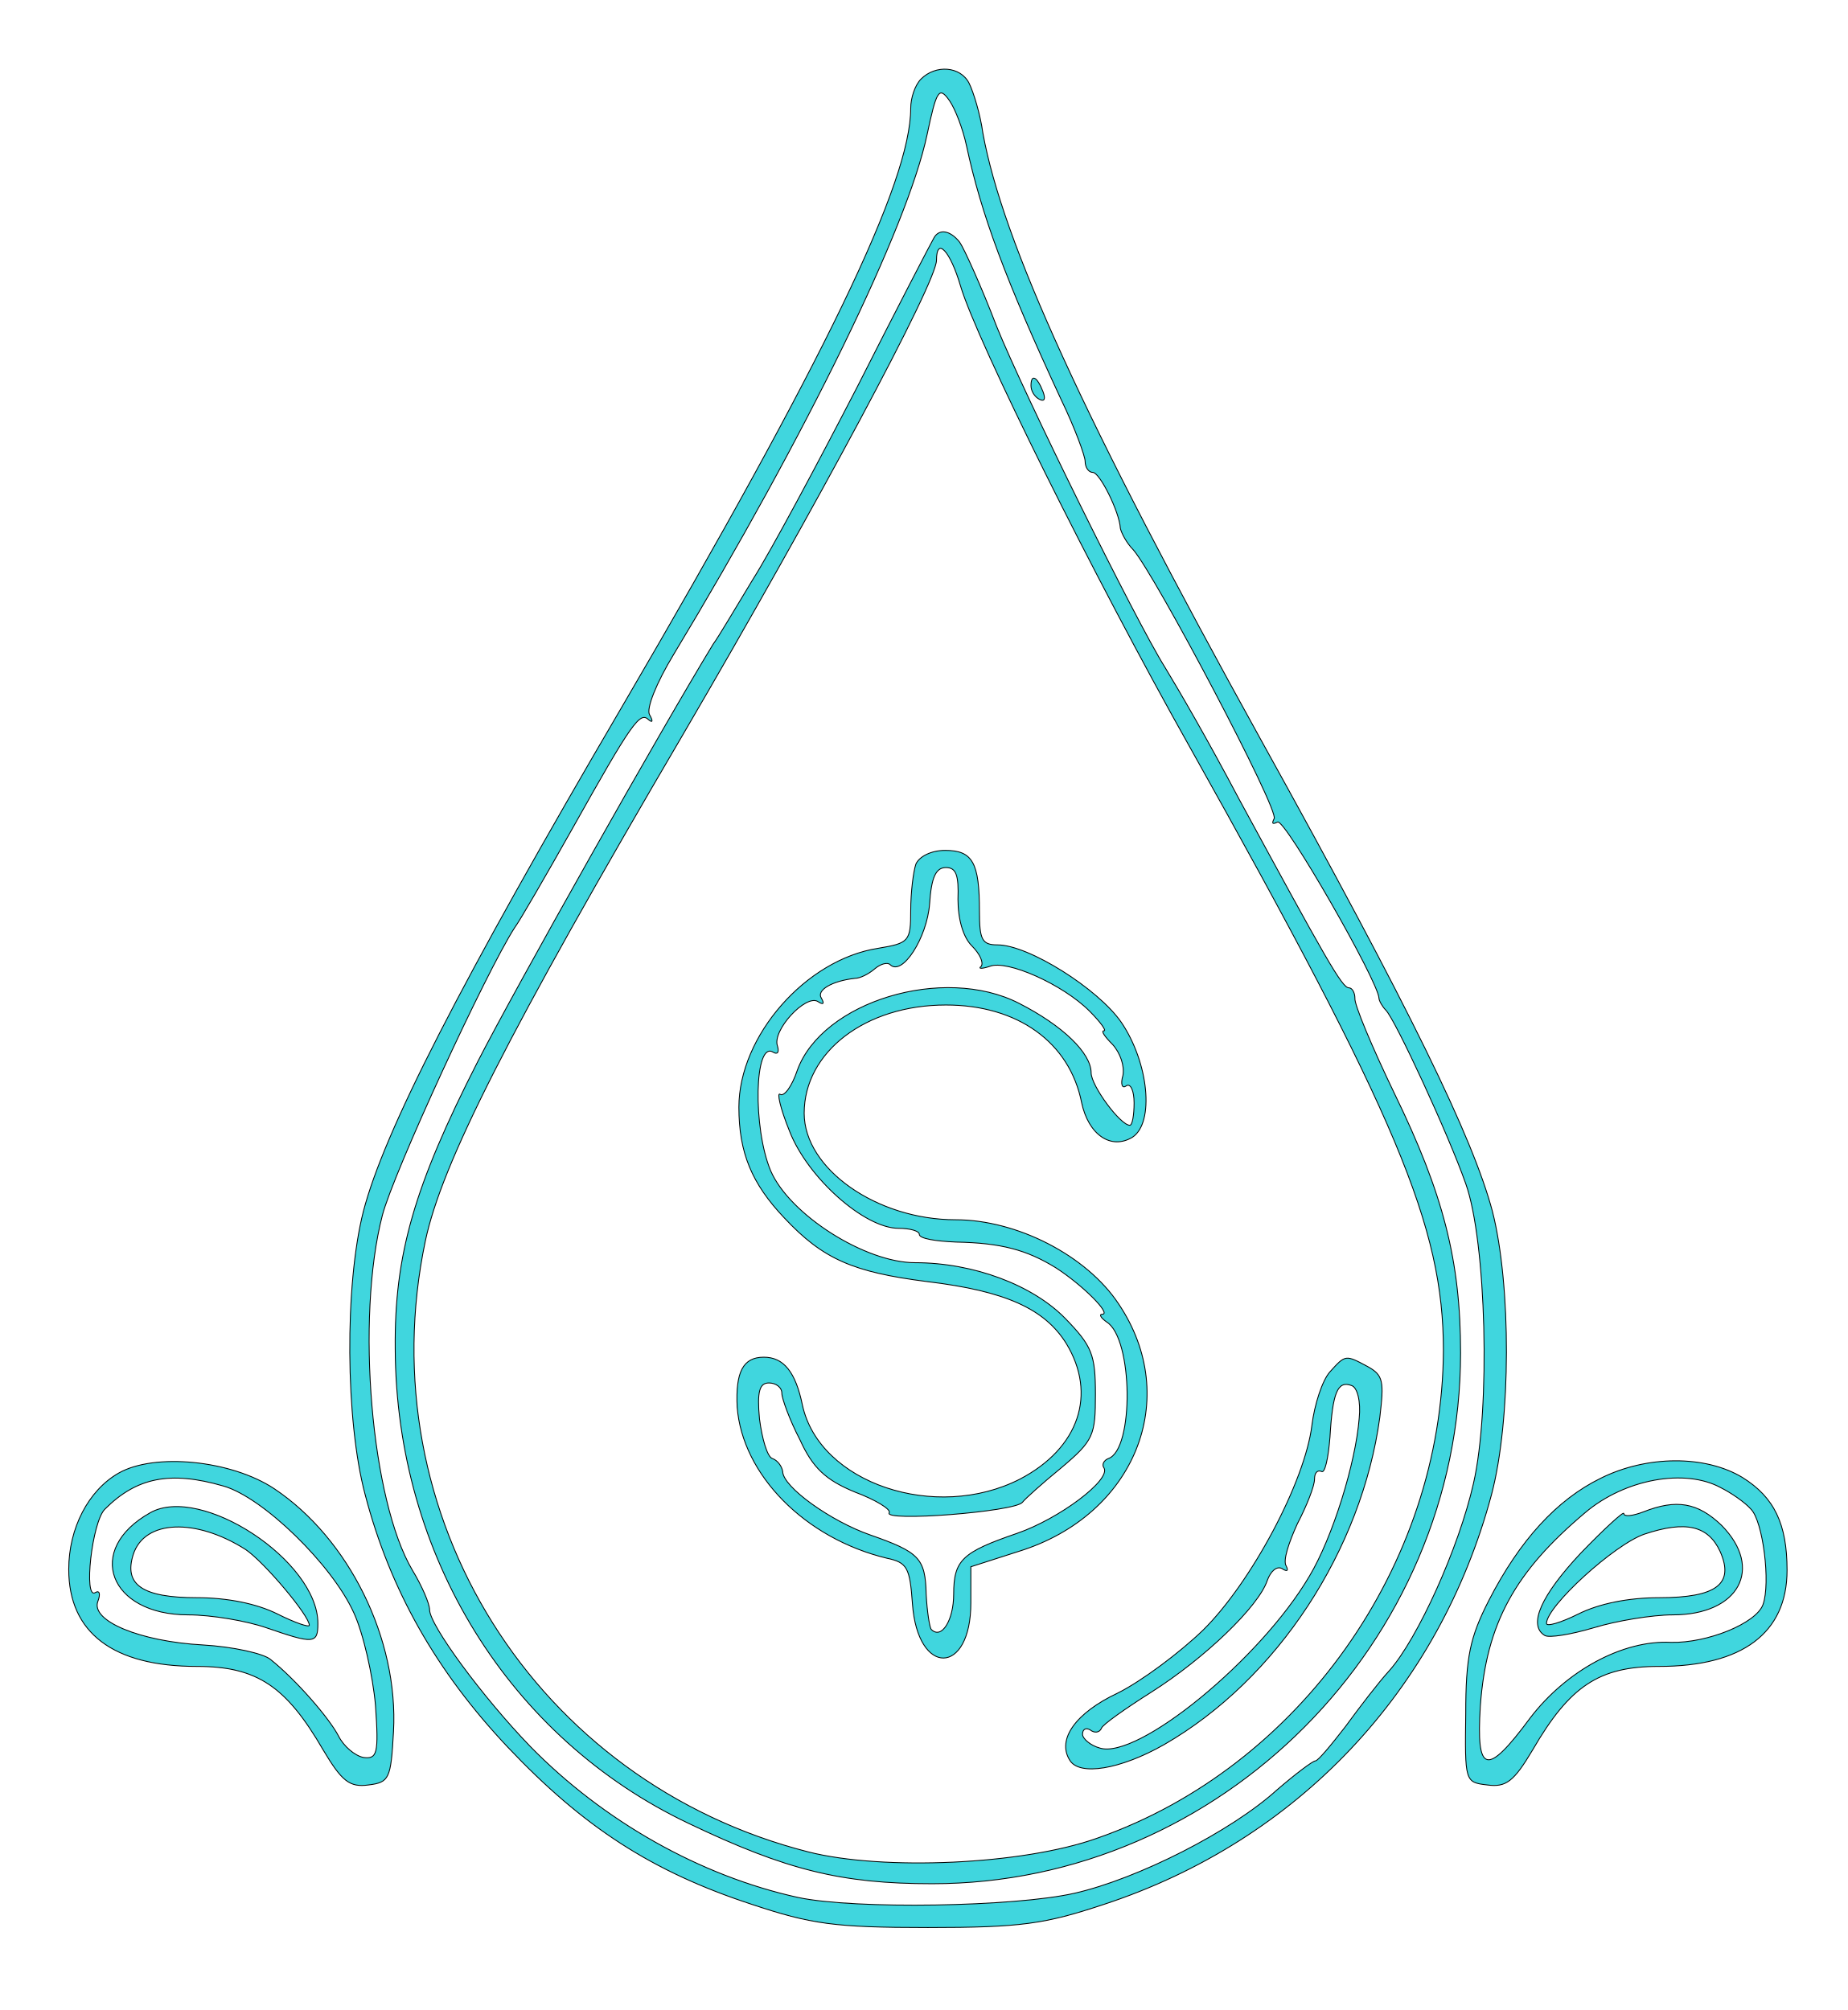
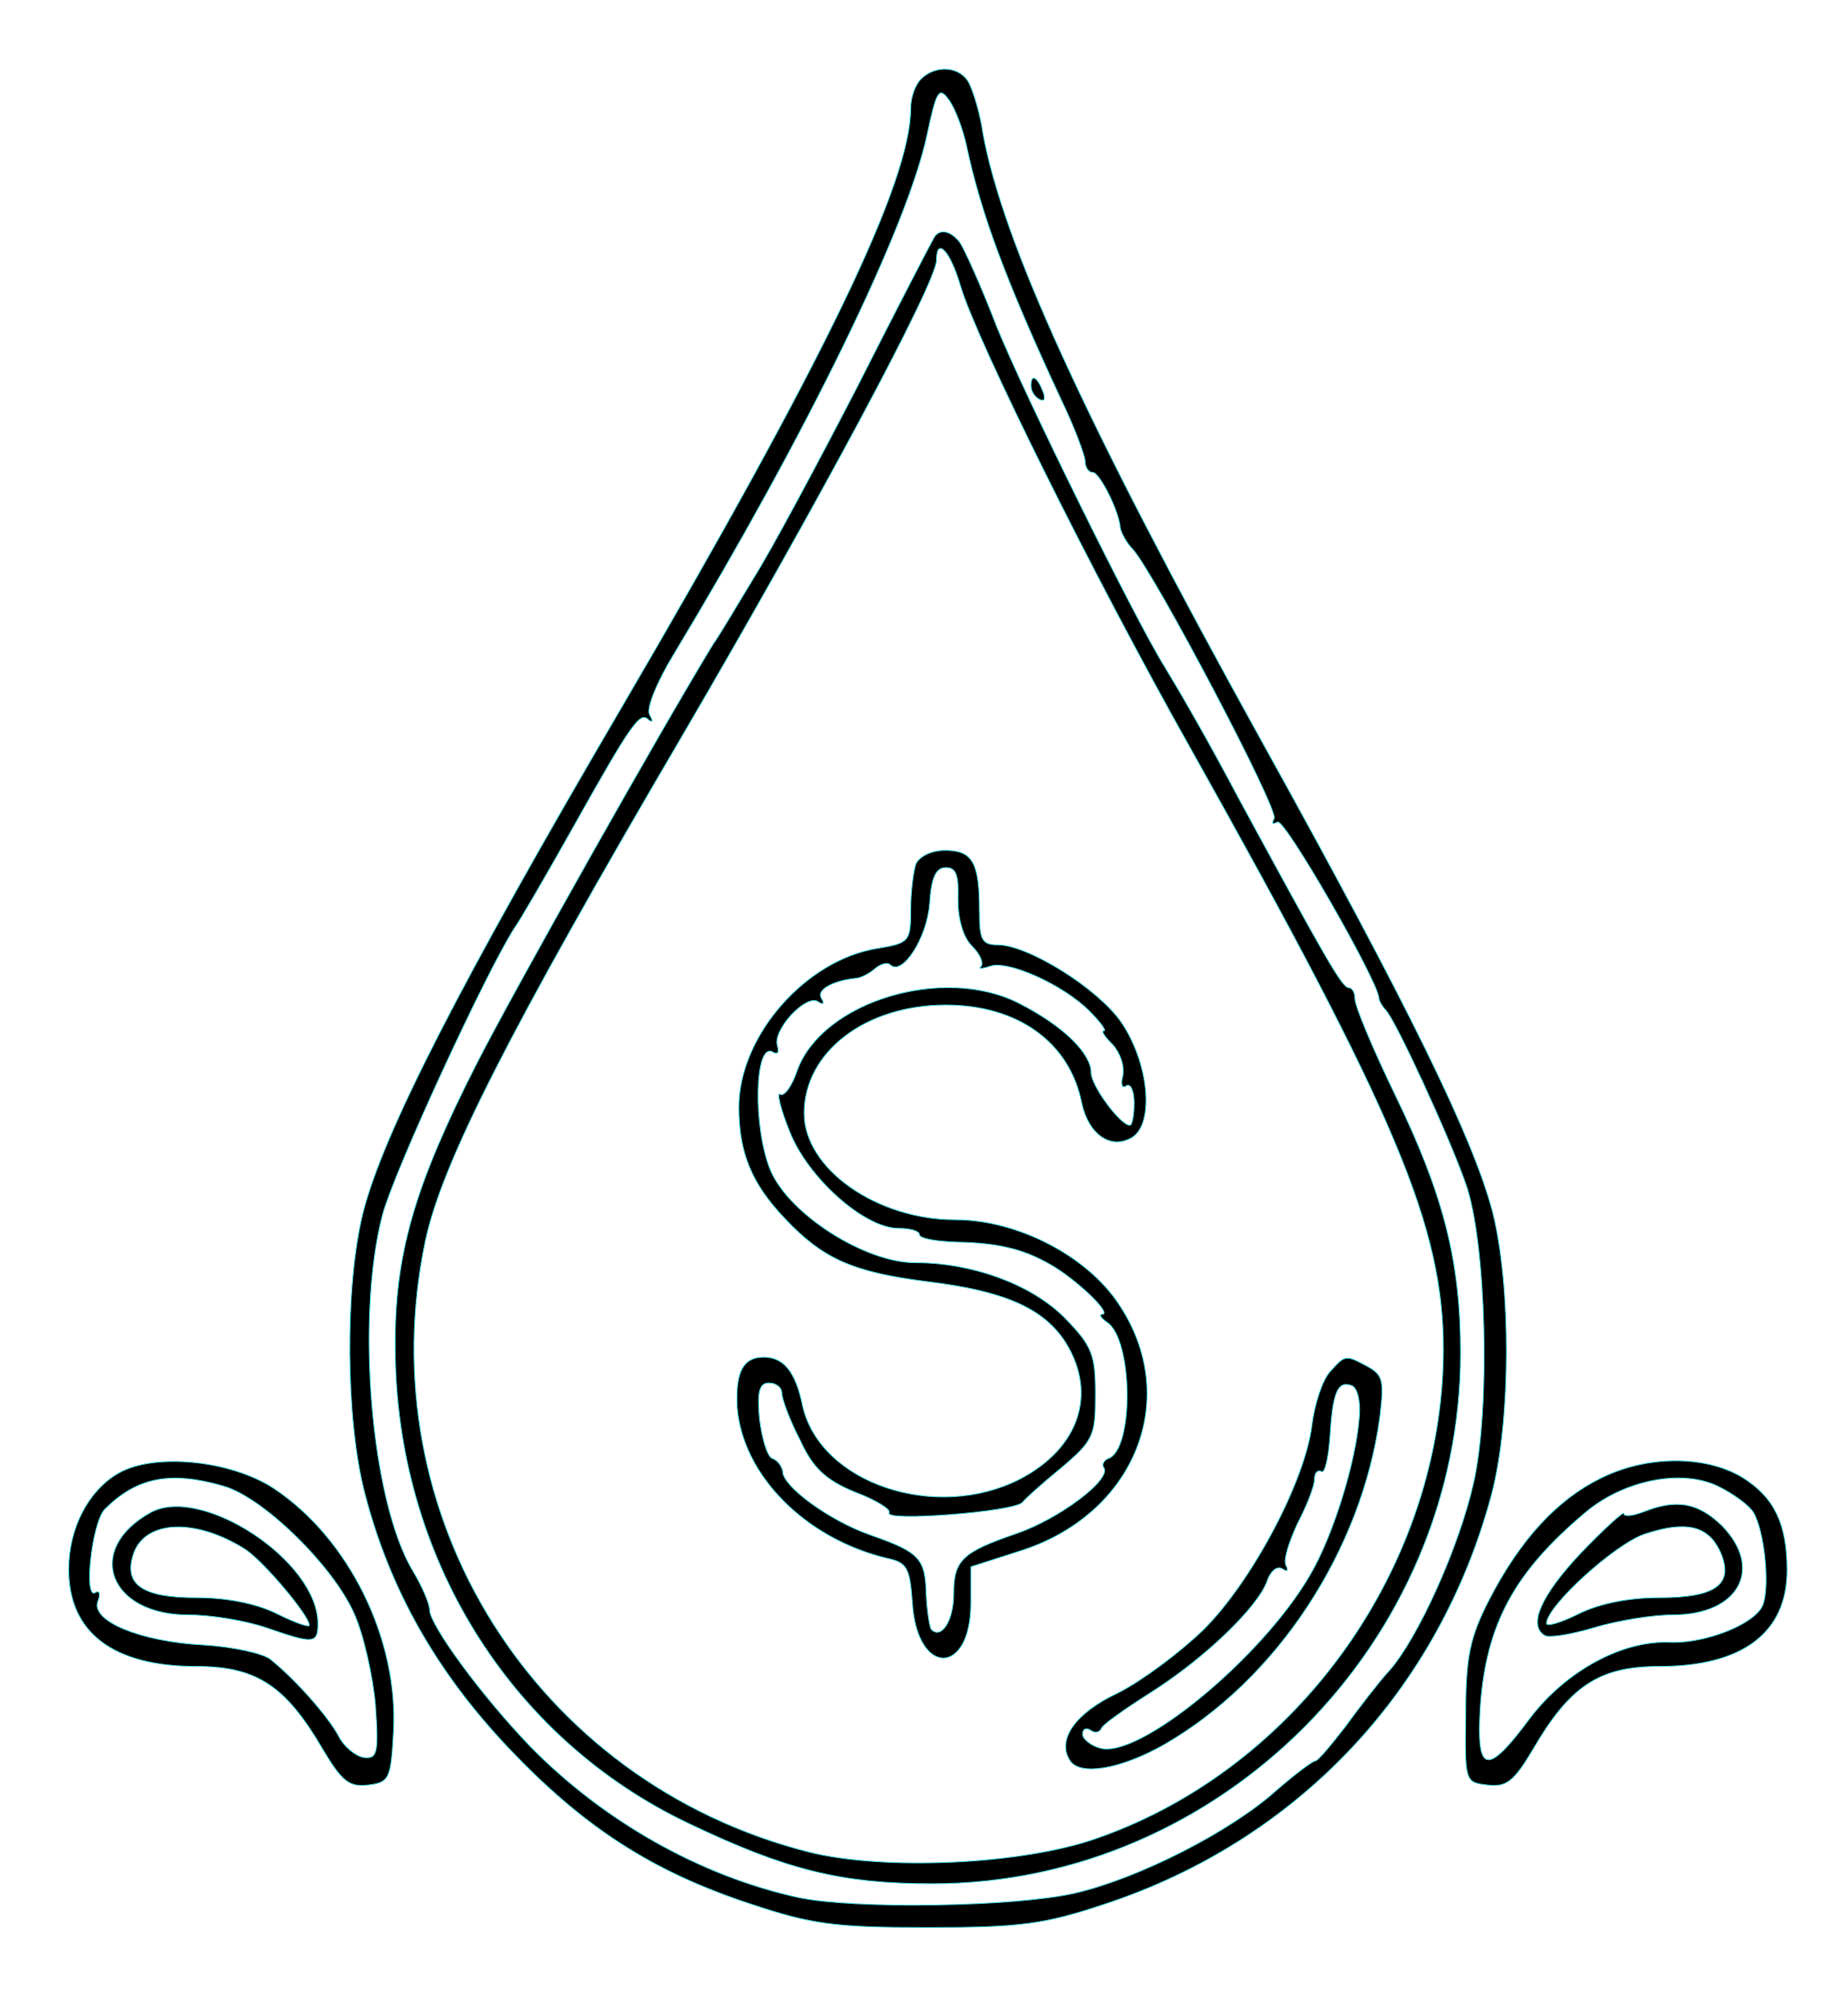
<svg xmlns="http://www.w3.org/2000/svg" version="1.0" width="215pt" height="234pt" viewBox="0 0 215 234" preserveAspectRatio="xMidYMid meet">
-   <g transform="translate(0,234) scale(0.1,-0.1)" fill="#40d6de" stroke="#000000">
+   <g transform="translate(0,234) scale(0.1,-0.1)" fill="#000" stroke="#40d6de">
    <path d="M1072 2248 c-7 -7 -12 -22 -12 -34 0 -86 -100 -293 -335 -695 -191 -326 -278 -497 -302 -589 -22 -86 -21 -244 2 -330 29 -111 83 -206 166 -294 88 -93 168 -145 284 -183 69 -23 96 -27 205 -27 108 0 136 4 205 27 225 74 390 249 451 477 23 87 23 244 1 330 -23 86 -95 234 -269 548 -207 374 -301 581 -324 707 -3 22 -11 48 -16 58 -10 20 -39 22 -56 5z m53 -78 c17 -79 45 -155 110 -295 16 -33 28 -66 28 -72 0 -7 4 -13 9 -13 8 0 31 -46 32 -65 1 -5 7 -17 15 -25 26 -30 170 -303 164 -313 -3 -6 -2 -7 4 -4 8 5 117 -185 118 -205 0 -3 4 -10 8 -14 11 -11 73 -145 93 -202 24 -67 29 -262 9 -349 -17 -75 -65 -181 -98 -218 -12 -13 -35 -43 -51 -65 -17 -22 -32 -40 -35 -40 -3 0 -23 -15 -45 -34 -53 -48 -161 -103 -235 -120 -70 -16 -256 -19 -322 -5 -114 25 -227 89 -312 176 -55 57 -117 141 -117 159 0 7 -9 28 -20 46 -48 81 -66 293 -35 413 13 50 121 284 154 335 6 8 36 60 67 115 70 125 79 137 89 127 5 -4 5 -1 1 6 -4 7 8 37 28 70 155 257 272 497 295 605 11 52 14 57 26 40 7 -10 16 -34 20 -53z" />
    <path d="M1087 2063 c-3 -5 -43 -82 -89 -173 -47 -91 -101 -192 -122 -225 -20 -33 -40 -67 -46 -75 -61 -100 -230 -400 -274 -486 -74 -145 -97 -225 -96 -334 1 -241 133 -454 342 -553 113 -54 177 -70 283 -70 336 0 615 281 615 618 0 107 -20 185 -77 302 -26 54 -47 104 -46 111 0 6 -3 12 -7 12 -8 0 -27 34 -128 220 -37 70 -69 125 -86 153 -34 54 -165 320 -196 397 -18 47 -38 91 -43 98 -11 14 -24 16 -30 5z m31 -56 c19 -64 155 -338 267 -537 241 -430 295 -558 295 -702 -1 -250 -168 -486 -403 -568 -87 -31 -249 -38 -336 -16 -318 81 -513 392 -446 711 19 90 96 242 300 590 156 267 295 526 295 552 0 28 16 11 28 -30z" />
    <path d="M1066 1334 c-3 -9 -6 -33 -6 -54 0 -36 -2 -38 -38 -44 -84 -13 -162 -102 -162 -185 0 -53 15 -89 53 -129 45 -48 80 -63 166 -74 92 -11 137 -32 162 -72 36 -59 15 -122 -54 -158 -98 -50 -233 -5 -253 86 -8 39 -22 56 -45 56 -24 0 -33 -17 -31 -58 6 -79 79 -153 174 -176 24 -5 27 -11 30 -53 6 -85 68 -84 68 1 l0 42 56 18 c135 42 190 178 116 288 -37 56 -118 98 -190 98 -91 0 -176 59 -176 124 0 71 71 126 165 126 83 0 144 -43 158 -114 8 -37 34 -55 59 -40 26 17 19 87 -13 134 -27 39 -108 90 -144 90 -18 0 -21 6 -21 39 0 57 -8 71 -40 71 -16 0 -30 -7 -34 -16z m49 -41 c0 -23 6 -44 16 -54 10 -10 14 -20 11 -24 -4 -3 1 -3 10 0 20 8 85 -21 116 -52 13 -13 20 -23 17 -23 -4 0 1 -7 10 -16 9 -10 14 -25 12 -36 -3 -10 -1 -16 4 -12 5 3 9 -6 9 -20 0 -14 -2 -26 -5 -26 -11 0 -45 46 -45 61 0 23 -33 55 -84 81 -88 45 -229 2 -258 -78 -6 -18 -15 -31 -20 -28 -4 3 0 -16 11 -43 21 -54 87 -113 127 -113 13 0 24 -3 24 -7 0 -5 19 -8 43 -9 52 -1 82 -9 116 -30 31 -20 65 -54 54 -54 -4 0 -2 -4 5 -9 31 -19 32 -149 2 -159 -5 -2 -8 -7 -5 -11 8 -14 -52 -59 -101 -76 -64 -22 -74 -31 -74 -71 0 -30 -14 -53 -26 -41 -2 2 -5 21 -6 41 -1 42 -8 49 -65 69 -46 16 -102 56 -102 74 -1 6 -6 13 -12 15 -6 2 -12 23 -15 46 -3 32 0 42 11 42 8 0 15 -5 15 -12 0 -6 9 -31 21 -54 15 -33 30 -47 64 -61 24 -9 42 -20 40 -24 -8 -11 146 1 155 12 3 4 23 22 45 40 38 32 40 38 40 86 0 46 -4 56 -35 88 -38 39 -107 65 -175 65 -58 0 -146 56 -168 107 -21 50 -19 152 3 138 5 -3 7 0 5 7 -7 18 33 61 47 52 6 -4 8 -3 4 4 -6 9 12 20 39 23 6 0 16 5 23 11 7 6 15 8 18 5 14 -14 43 31 46 71 2 30 7 42 19 42 12 0 15 -9 14 -37z" />
    <path d="M1548 743 c-9 -10 -18 -38 -21 -62 -8 -66 -71 -184 -127 -239 -27 -26 -71 -59 -99 -73 -49 -23 -71 -54 -56 -78 11 -19 59 -11 110 18 132 76 230 227 251 381 5 42 4 49 -14 59 -26 14 -26 14 -44 -6z m34 -54 c-4 -52 -31 -139 -58 -184 -57 -97 -200 -214 -244 -200 -11 3 -20 11 -20 16 0 6 4 8 9 5 5 -4 11 -3 13 2 1 4 28 23 58 42 63 40 125 100 135 130 4 11 11 17 17 14 6 -4 8 -3 5 3 -4 6 3 27 13 49 11 21 20 44 20 52 0 7 3 11 8 9 4 -3 8 15 10 40 3 52 9 66 25 60 7 -2 11 -19 9 -38z" />
    <path d="M1200 1891 c0 -6 4 -13 10 -16 6 -3 7 1 4 9 -7 18 -14 21 -14 7z" />
    <path d="M138 625 c-35 -20 -58 -64 -58 -112 0 -74 52 -113 149 -113 70 0 104 -23 147 -97 22 -37 31 -44 53 -41 24 3 26 7 29 62 6 108 -52 225 -139 283 -50 33 -139 42 -181 18z m122 -15 c46 -13 127 -92 152 -148 11 -24 22 -73 25 -107 4 -57 2 -63 -14 -61 -10 2 -23 13 -29 25 -11 21 -49 65 -79 89 -8 7 -44 15 -79 17 -73 4 -131 28 -122 51 3 8 2 13 -3 10 -14 -9 -4 82 11 97 37 37 76 45 138 27z" />
    <path d="M175 579 c-77 -43 -48 -119 44 -119 27 0 68 -7 91 -15 55 -19 60 -19 60 5 0 73 -136 162 -195 129z m111 -43 c22 -15 74 -77 74 -88 0 -3 -17 3 -37 13 -24 12 -58 19 -94 19 -63 0 -85 15 -74 50 13 41 73 43 131 6z" />
    <path d="M1863 619 c-51 -25 -94 -72 -130 -142 -22 -43 -27 -66 -27 -132 -1 -79 -1 -80 25 -83 22 -3 31 4 53 41 43 74 77 97 147 97 97 0 149 39 149 112 0 54 -15 85 -52 108 -43 26 -111 26 -165 -1z m140 -11 c12 -6 28 -17 35 -25 14 -14 23 -86 14 -111 -8 -22 -65 -45 -107 -44 -56 3 -122 -33 -164 -88 -51 -69 -63 -65 -58 14 7 96 40 156 122 225 46 39 116 52 158 29z" />
    <path d="M1913 580 c-13 -5 -23 -6 -23 -2 0 3 -22 -17 -50 -46 -46 -49 -62 -84 -42 -96 5 -3 30 1 57 9 26 8 68 15 92 15 77 0 106 54 57 104 -28 27 -53 31 -91 16z m89 -46 c17 -38 -4 -54 -71 -54 -36 0 -70 -7 -94 -19 -20 -10 -37 -15 -37 -11 0 20 79 92 114 104 48 16 74 10 88 -20z" />
  </g>
</svg>
